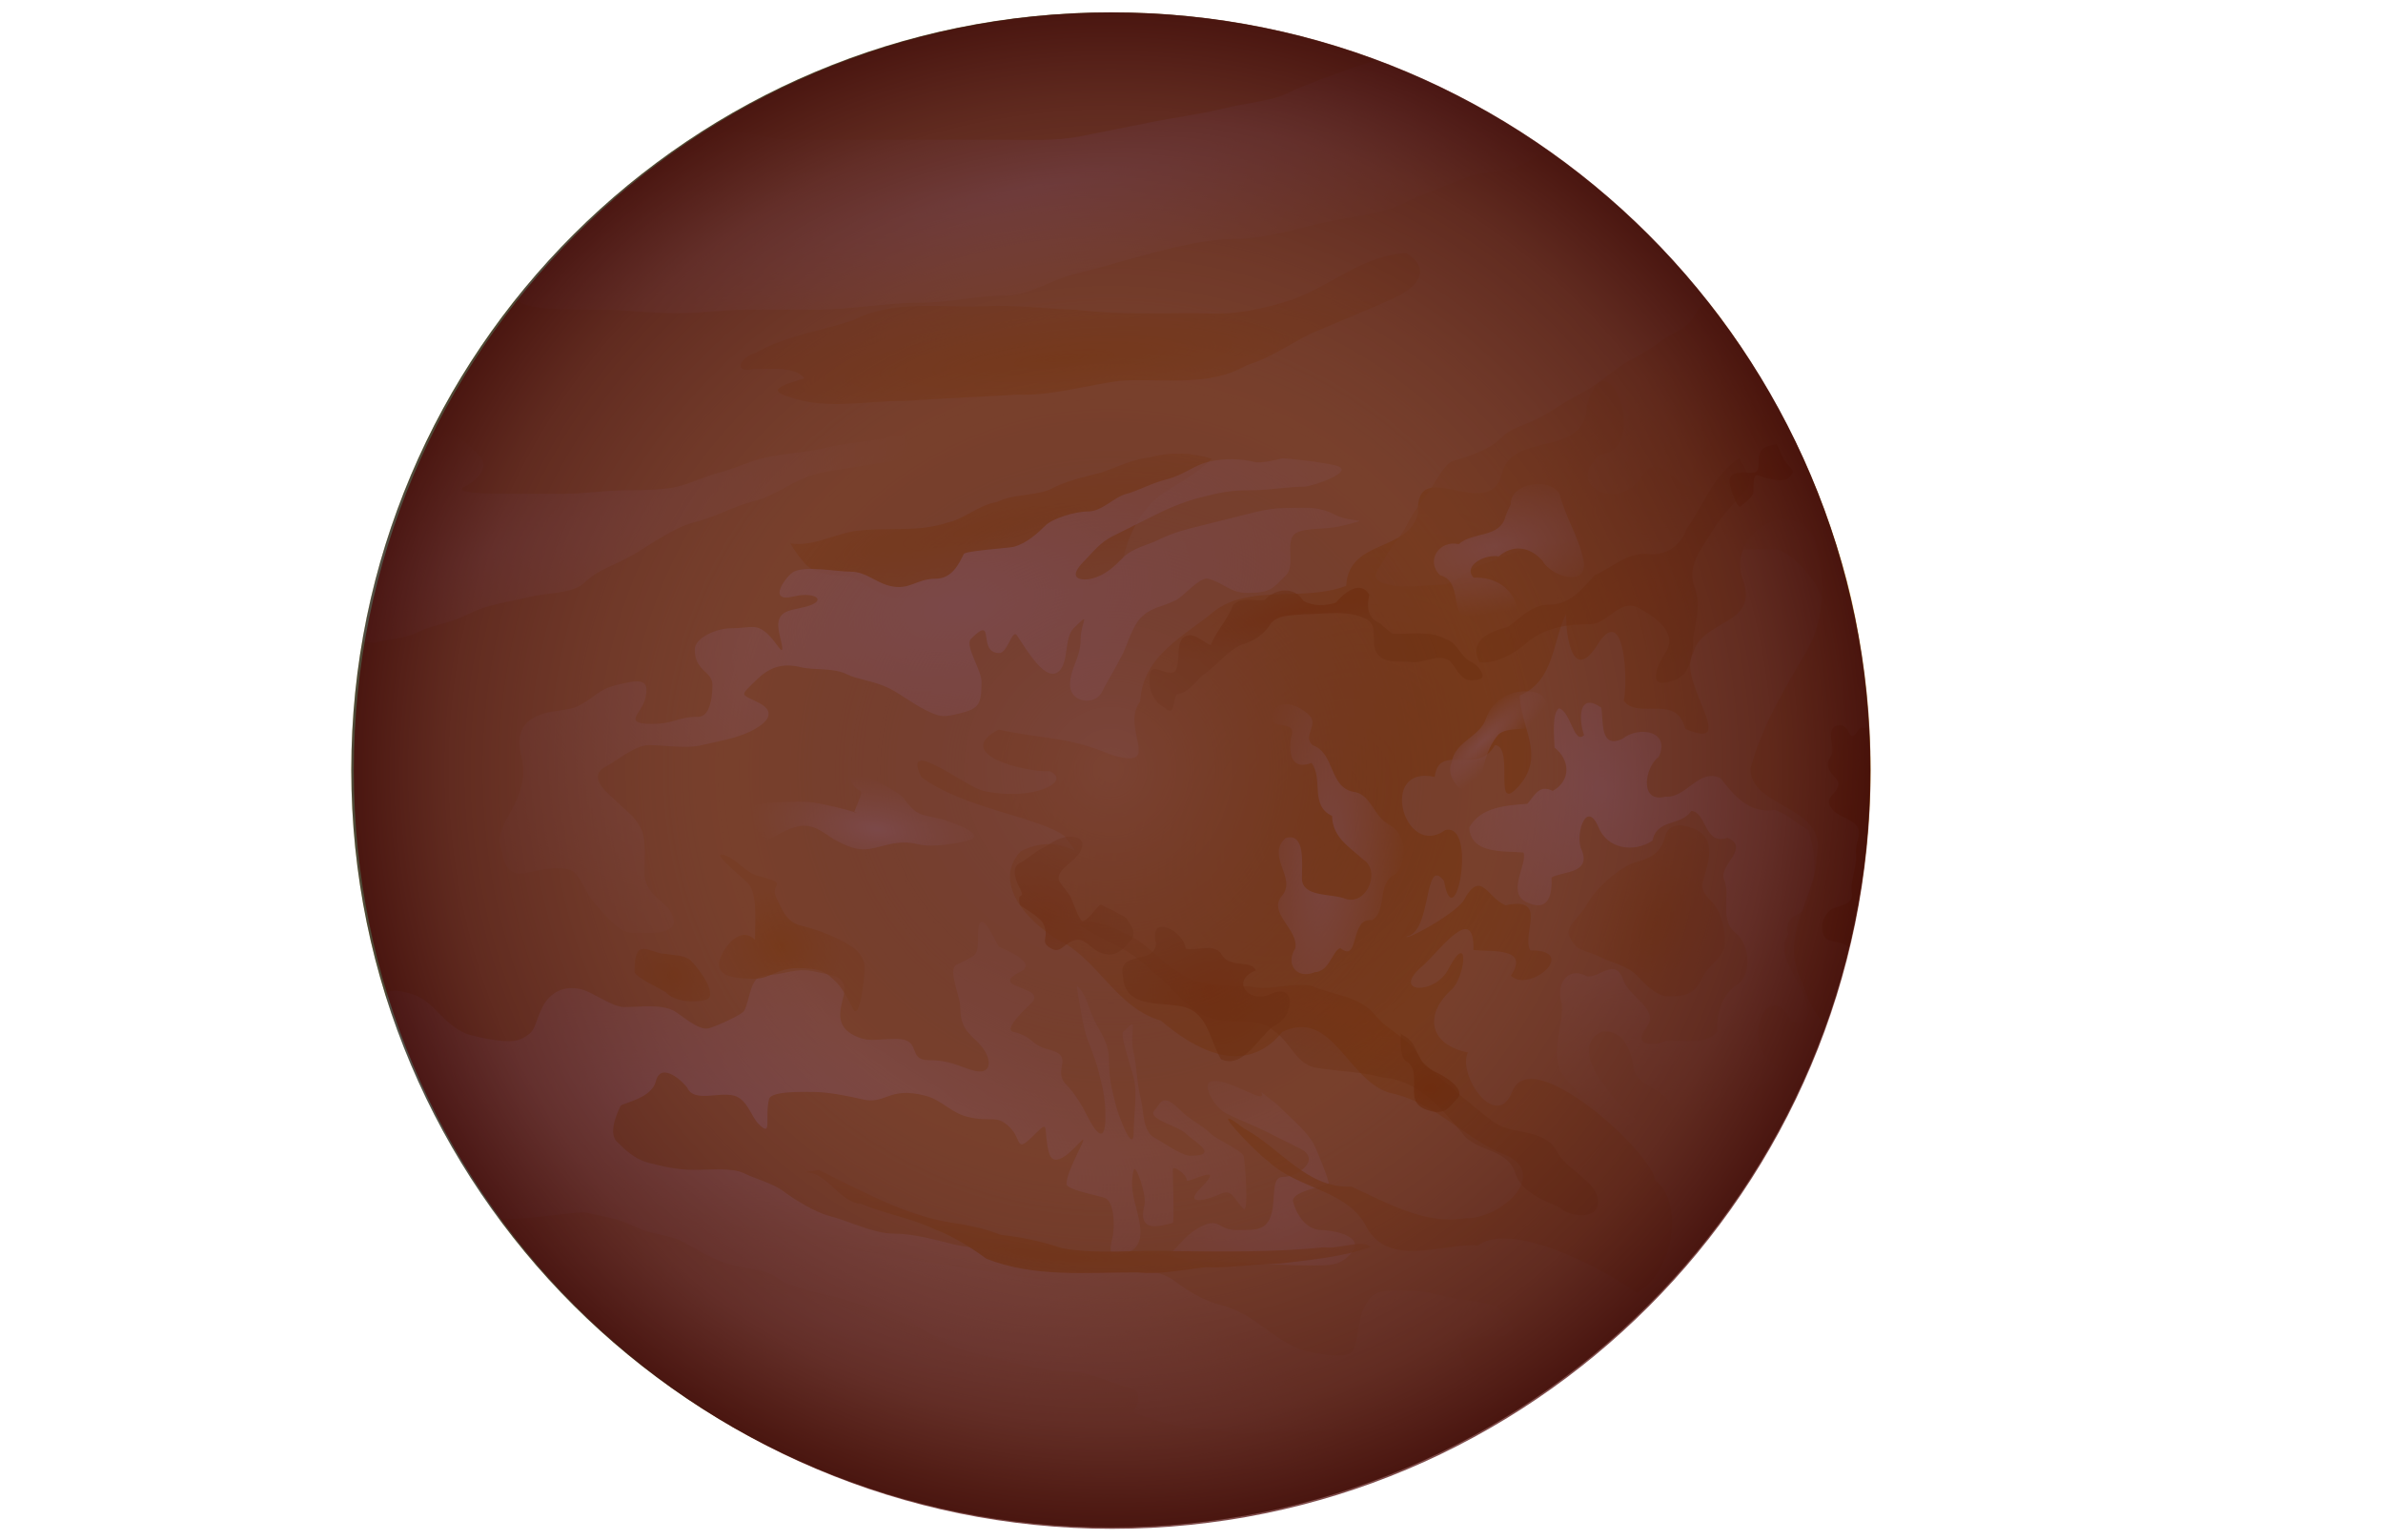
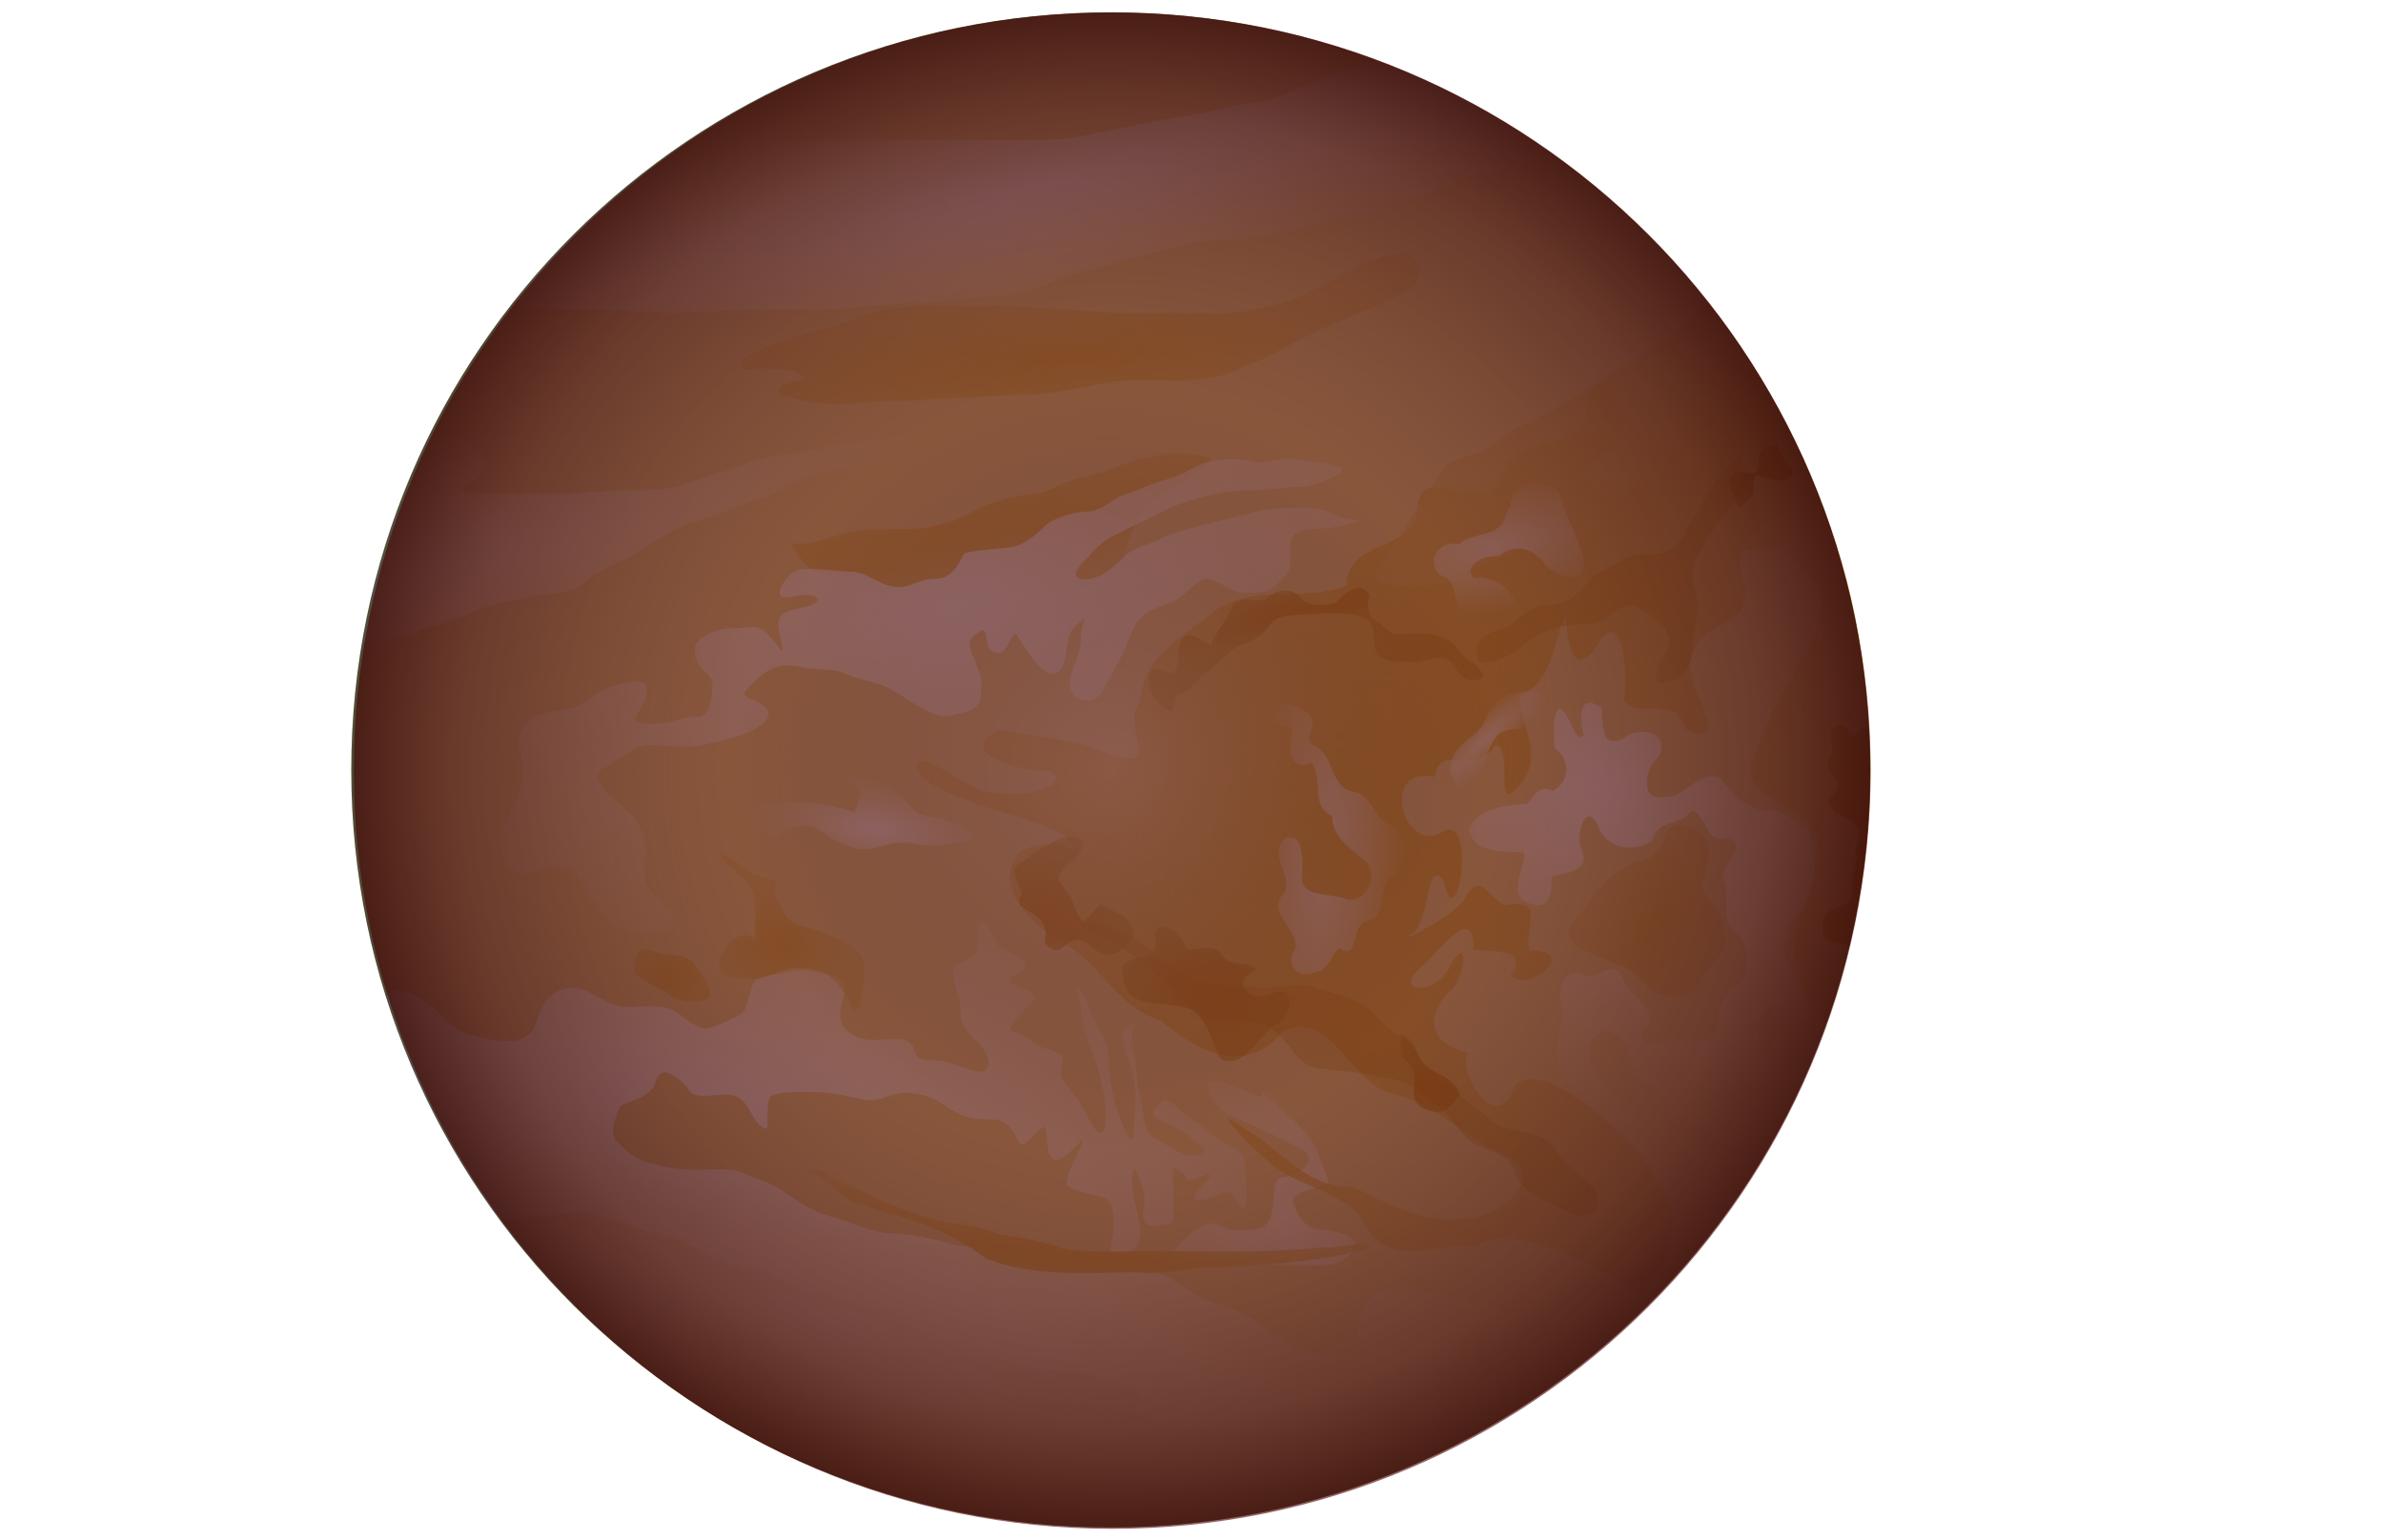
<svg xmlns="http://www.w3.org/2000/svg" xmlns:xlink="http://www.w3.org/1999/xlink" id="svg2" width="950" height="614" viewBox="0 -5 678 621.43" version="1.1">
  <defs id="defs4">
    <linearGradient id="linearGradient5931">
      <stop id="stop5933" style="stop-color:#daa02f;stop-opacity:.447" offset="0" />
      <stop id="stop5935" style="stop-color:#bc9624;stop-opacity:.296" offset="1" />
    </linearGradient>
    <linearGradient id="linearGradient4436">
      <stop id="stop4438" style="stop-color:#cc9223;stop-opacity:.776" offset="0" />
      <stop id="stop4440" style="stop-color:#c29e33;stop-opacity:.529" offset="1" />
    </linearGradient>
    <linearGradient id="linearGradient4418">
      <stop id="stop4420" style="stop-color:#e2c05b" offset="0" />
      <stop id="stop4422" style="stop-color:#e4c873;stop-opacity:.653" offset="1" />
    </linearGradient>
    <linearGradient id="linearGradient4347">
      <stop id="stop4349" style="stop-color:#f7eed4" offset="0" />
      <stop id="stop4351" style="stop-color:#f8f1dc;stop-opacity:0" offset="1" />
    </linearGradient>
    <linearGradient id="linearGradient4322">
      <stop id="stop4324" style="stop-color:#ffffff" offset="0" />
      <stop id="stop4326" style="stop-color:#f8f1dc;stop-opacity:0" offset="1" />
    </linearGradient>
    <radialGradient id="radialGradient4331" xlink:href="#linearGradient4322" gradientUnits="userSpaceOnUse" cy="1112.6" cx="566.59" gradientTransform="matrix(.32166 .6021 -.51626 .2758 958.72 -281.83)" r="207.66" />
    <radialGradient id="radialGradient4333" xlink:href="#linearGradient4322" gradientUnits="userSpaceOnUse" cy="122.72" cx="336.27" gradientTransform="matrix(1.5052 -.32359 .052873 .24594 -176.38 201.35)" r="207.66" />
    <radialGradient id="radialGradient4339" xlink:href="#linearGradient4322" gradientUnits="userSpaceOnUse" cy="801.81" cx="307.26" gradientTransform="matrix(1.3105 -.28806 .15901 .72339 -223.12 -199.43)" r="207.66" />
    <radialGradient id="radialGradient4341" xlink:href="#linearGradient4322" gradientUnits="userSpaceOnUse" cy="1177" cx="273.42" gradientTransform="matrix(.24402 .032685 -.013658 .10197 222.77 253.05)" r="207.66" />
    <radialGradient id="radialGradient4343" xlink:href="#linearGradient4322" gradientUnits="userSpaceOnUse" cy="1632.9" cx="194.13" gradientTransform="matrix(1.7671 .38012 -.14384 .6687 85.968 -671.59)" r="207.66" />
    <radialGradient id="radialGradient4345" xlink:href="#linearGradient4347" gradientUnits="userSpaceOnUse" cy="1995.5" cx="260.62" gradientTransform="matrix(1.0089 .27899 -.065902 .23831 124.84 31.647)" r="207.66" />
    <radialGradient id="radialGradient4353" xlink:href="#linearGradient4347" gradientUnits="userSpaceOnUse" cy="1501.7" cx="48.571" gradientTransform="matrix(.83944 -.25413 .073501 .24279 -37.734 -80.893)" r="207.66" />
    <radialGradient id="radialGradient4355" xlink:href="#linearGradient4347" gradientUnits="userSpaceOnUse" cy="1807.4" cx="418.48" gradientTransform="matrix(.43865 .040971 -.038584 .41309 324.59 -225.26)" r="207.66" />
    <radialGradient id="radialGradient4412" xlink:href="#linearGradient4347" gradientUnits="userSpaceOnUse" cy="1287.8" cx="423.63" gradientTransform="matrix(.29916 -.05585 .023677 .12682 365.47 128.11)" r="207.66" />
    <radialGradient id="radialGradient4414" xlink:href="#linearGradient4347" gradientUnits="userSpaceOnUse" cy="1548.5" cx="393.96" gradientTransform="matrix(.15417 .015429 -.053887 .53845 476.84 -444.96)" r="207.66" />
    <radialGradient id="radialGradient4416" xlink:href="#linearGradient4347" gradientUnits="userSpaceOnUse" cy="1448.4" cx="771.32" gradientTransform="matrix(.030948 .033147 -.152 .14192 713.99 115.73)" r="207.66" />
    <radialGradient id="radialGradient4424" gradientUnits="userSpaceOnUse" cy="1533.7" cx="374.82" gradientTransform="matrix(.84386 .65214 -.93901 1.2151 1574.4 -1731.2)" r="207.66">
      <stop id="stop6025" style="stop-color:#dfba49" offset="0" />
      <stop id="stop6027" style="stop-color:#e4c873;stop-opacity:.653" offset="1" />
    </radialGradient>
    <radialGradient id="radialGradient4426" xlink:href="#linearGradient4418" gradientUnits="userSpaceOnUse" cy="1406.5" cx="158.99" gradientTransform="matrix(.010924 .12451 -.74964 .065772 1401.8 79.76)" r="207.66" />
    <radialGradient id="radialGradient4428" xlink:href="#linearGradient4418" gradientUnits="userSpaceOnUse" cy="1448.2" cx="678.5" gradientTransform="matrix(.023812 .1227 -.72212 .14014 1353.2 -26.714)" r="207.66" />
    <radialGradient id="radialGradient4430" xlink:href="#linearGradient4418" gradientUnits="userSpaceOnUse" cy="1585.3" cx="1969.2" gradientTransform="matrix(.1228 .023263 -.020931 .11049 26.207 208.23)" r="207.66" />
    <radialGradient id="radialGradient4432" xlink:href="#linearGradient4418" gradientUnits="userSpaceOnUse" cy="1760.2" cx="1641.7" gradientTransform="matrix(.1228 .023263 -.020931 .11049 26.207 208.23)" r="207.66" />
    <radialGradient id="radialGradient4446" xlink:href="#linearGradient4436" gradientUnits="userSpaceOnUse" cy="-728.98" cx="4795" gradientTransform="matrix(.15376 -.060629 .041251 .10462 -76.908 606.22)" r="207.66" />
    <radialGradient id="radialGradient4448" xlink:href="#linearGradient4436" gradientUnits="userSpaceOnUse" cy="1670.7" cx="4144.9" gradientTransform="matrix(.10502 .014516 -.010364 .072451 78.677 305.24)" r="207.66" />
    <radialGradient id="radialGradient5938" xlink:href="#linearGradient5931" gradientUnits="userSpaceOnUse" cy="3110.5" cx="3315.9" gradientTransform="matrix(.64201 .22306 -.033927 .09765 -1574.6 -591.26)" r="207.66" />
    <radialGradient id="radialGradient5943" xlink:href="#linearGradient4436" gradientUnits="userSpaceOnUse" cy="72.615" cx="3383.4" gradientTransform="matrix(.39773 -.093367 .011656 .049654 -906.33 607.25)" r="207.66" />
    <radialGradient id="radialGradient6002" xlink:href="#linearGradient4436" gradientUnits="userSpaceOnUse" cy="484.89" cx="5263.6" gradientTransform="matrix(.01307 -.35177 .092581 .0034397 550.99 2241)" r="207.66" />
    <radialGradient id="radialGradient6008" xlink:href="#linearGradient4418" gradientUnits="userSpaceOnUse" cy="1497.7" cx="3020.4" gradientTransform="matrix(-.01174 .12454 -.9348 -.088126 1779.1 309.61)" r="207.66" />
    <radialGradient id="radialGradient6012" xlink:href="#linearGradient4418" gradientUnits="userSpaceOnUse" cy="1501.5" cx="501.56" gradientTransform="matrix(.12647 .055706 -.094384 .21428 665.99 70.581)" r="207.66" />
    <radialGradient id="radialGradient6017" xlink:href="#linearGradient5931" gradientUnits="userSpaceOnUse" cy="1146.9" cx="3421" gradientTransform="matrix(.34952 -.19872 .073811 .12982 -698.74 817.33)" r="207.66" />
    <radialGradient id="radialGradient6019" xlink:href="#linearGradient4436" gradientUnits="userSpaceOnUse" cy="1456.3" cx="3351.6" gradientTransform="matrix(.17107 -.0089215 .008027 .15392 -177.64 252.51)" r="207.66" />
    <radialGradient id="radialGradient6021" xlink:href="#linearGradient4436" gradientUnits="userSpaceOnUse" cy="1289.3" cx="2793.9" gradientTransform="matrix(.16126 .030617 -.027486 .14542 -72.409 142.95)" r="207.66" />
    <radialGradient id="radialGradient6031" xlink:href="#linearGradient4418" gradientUnits="userSpaceOnUse" cy="1049.4" cx="565.64" gradientTransform="matrix(-.10627 -.19477 .54493 -.29732 122.66 642.4)" r="207.66" />
    <radialGradient id="radialGradient7775" gradientUnits="userSpaceOnUse" cy="359.51" cx="365.71" r="304.29">
      <stop id="stop7779" style="stop-color:#ffffff;stop-opacity:.464" offset="0" />
      <stop id="stop7783" style="stop-color:#91918f;stop-opacity:0" offset=".5" />
      <stop id="stop7785" style="stop-color:#5a5a57;stop-opacity:.196" offset=".69" />
      <stop id="stop7787" style="stop-color:#3f3e3b;stop-opacity:.454" offset=".865" />
      <stop id="stop7781" style="stop-color:#171715;stop-opacity:.742" offset="1" />
    </radialGradient>
  </defs>
  <g id="layer1" transform="translate(-61.435 -52.368)">
    <g id="g6033">
      <path id="path1379" style="color:#000000;fill-rule:evenodd;fill:#e8d794" d="m670 359.51c0 168.05-136.23 304.29-304.29 304.29-168.05 0-304.29-136.23-304.29-304.29 0-168.05 136.23-304.29 304.29-304.29 168.06-0.001 304.29 136.23 304.29 304.29z" transform="matrix(1.007 0 0 1.0047 -.42408 -3.1109)" />
      <path id="path2836" style="color:#000000;fill-rule:evenodd;fill:url(#radialGradient4343)" d="m522.05 622.27c5.3-2.94 7.66-4.52 11.16-6.69-4.62-2.09-11.06-9.29-16.07-11.79-6.02-3.01-6.97-6.47-8.57-12.86-1.2-4.82 12.55-4.28 17.14-4.28 10.26 0-0.52-10.52-1.42-11.43-2.3-2.3-15.77-3.23-20-4.29-7.47-1.86-11.8-2.85-20-2.85-8.93 0-11.46 1.47-14.29 7.14-2.33 4.66-2.34 13.24-4.29 17.14-2.25 4.51-18.62 0.35-20 0-5.17-1.29-13.58-7.33-17.14-10-6.03-4.52-11.32-7.11-17.14-8.57-7.04-1.76-13.98-6.55-18.57-10-3.35-2.51-13.54-4.81-17.15-5.71-6.66-1.67-12.26-1.43-20-1.43-5.49 0-15.12-1.28-21.42-2.86-10.09-2.52-20.13-1.82-30-4.28-7.65-1.92-16.16-4.29-24.29-4.29-7.8 0-18.29-5.29-25.71-7.14-5.99-1.5-14.52-6.97-18.58-10-4.09-3.08-11.7-5.14-15.71-7.15-4.81-2.4-13.22-1.42-20-1.42-7.33 0-12.97-1.46-18.57-2.86-5.72-1.43-9.77-5.49-12.86-8.57-4-4.01 1.27-13.63 1.43-14.29 0.3-1.21 12.5-2.85 14.29-10 2.18-8.73 11.94 1.03 12.85 2.86 2.8 5.6 12.5 1.34 18.57 2.86 5.48 1.36 7.03 8.45 10 11.42 5.86 5.86 2.38-2.34 4.29-10 0.87-3.46 14.81-2.85 18.57-2.85 5.2 0 14.49 1.83 18.57 2.85 10.18 2.55 10.63-5.2 25.72-1.42 6.71 1.67 10.36 6.87 17.14 8.57 9.81 2.45 11.65-1.21 17.14 4.28 5.16 5.16 1.97 10.89 10 2.86 6.4-6.4 3.33-2.41 5.72 7.14 2 7.99 10.56-1.99 12.85-4.28 4.26-4.26-5.71 11.12-5.71 17.14 0 2.42 14.19 4.95 15.71 5.71 3.72 1.86 3.79 12.01 2.86 15.72-2.57 10.27 1.99 8.29 7.14 5.71 5.98-2.98 4.08-10.83 2.86-15.71-1.58-6.35-3.04-10.69-1.43-17.14 0.69-2.74 5.33 10.12 4.29 14.28-2.81 11.24 5.88 8.53 11.43 7.14 0.74-0.18 0-19.49 0-21.42 0-2.39 5.71 1.9 5.71 4.28 0 1.39 16.43-7.85 5.72 2.86-8.05 8.05 3.87 4.49 7.14 2.86 5.54-2.78 5.57 1.29 10 5.71 2.23 2.23 0.6-20.02 0-21.43-0.91-2.11-11.32-7.03-12.86-8.57-3.93-3.93-8.24-5.39-12.86-10-7.33-7.34-7.84-2.15-10 0-3.83 3.84 9.02 6.16 12.86 10 2.94 2.94 13.61 8.57 1.43 8.57-3.73 0-11.73-5.86-14.29-7.14-5.07-2.54-4.45-10.69-5.71-15.72-1.76-7.02-1.66-13.79-2.86-18.57-2.26-9.04 2.85-15.7-4.28-8.57-1.29 1.29 3.48 15.36 4.28 18.57 1.56 6.23 0 14.97 0 21.43 0 10.62-6.37-6.91-7.14-10-1.71-6.84-2.86-11.16-2.86-18.57 0-6.98-3.52-11.32-5.71-15.71-2.91-5.81-2.98-10.13-7.14-14.29-0.52-0.51 2.39 15.31 2.85 17.14 1.54 6.15 4.1 10.66 5.72 17.15 1.43 5.72 2.85 10.05 2.85 18.57 0 12.41-4.71 4.85-7.14 0-2.46-4.92-5.4-9.69-8.57-12.86-6.09-6.09 3.83-11.54-7.14-14.29-7.59-1.89-5.79-5.01-14.29-7.14-4.43-1.11 6.44-10.72 7.14-11.43 7.27-7.26-18.15-5.92-4.28-12.85 7.45-3.73-7.39-9.41-8.57-10-0.93-0.47-8.57-19.45-8.57-4.29 0 8.34-0.32 7.3-8.58 11.43-3.86 1.93 1.43 12.65 1.43 17.14 0 8.23 3.17 10.31 7.15 14.29 6.05 6.05 5.99 13.28-1.43 11.43-5.75-1.44-9.39-4.29-18.57-4.29-8.66 0-2.48-8.57-12.86-8.57-8.62 0-11.19 1.55-17.14-1.43-7.46-3.73-5.77-9.79-4.29-15.71 2.24-8.98-5.53-8.53-11.43-10-7.58-1.9-12.72 1.42-20 1.42-6.27 0-6.1 9.36-8.57 14.29-0.88 1.75-11.95 6.56-14.29 7.14-4.38 1.1-11.35-5.67-14.28-7.14-5.38-2.69-13.61-1.43-20-1.43-4.71 0-12.44-5.97-17.14-7.14-8.54-2.14-13.57 2.84-15.72 7.14-3.76 7.53-2.07 9.61-8.57 12.86-4.8 2.4-17.05-0.69-20-1.43-5.74-1.44-9.76-5.48-12.857-8.57-4.371-4.37-6.958-7.1-12.857-8.57-10.379-2.6-9.064 0.83-7.322 6.43 9.528 30.56 27.186 61.83 43.216 83.75 2.28 3.12 33.1-2.22 35.53-1.61 6.51 1.63 12.91 2.17 20 5.71 6.02 3.01 14.14 3.5 18.58 5.72 7.59 3.79 12.43 7.75 21.42 10 7.6 1.89 12.66 1.28 18.58 5.71 3.93 2.95 16.93 5.66 22.85 7.14 7.13 1.79 14.17 4.26 20 5.72 8.34 2.08 19.19 10.31 24.29 12.86 6.86 3.43 15.96 5.47 24.28 7.14 8.89 1.78 15.94 4.28 25.72 4.28 7.84 0 18.11 5.24 25.71 7.15 2.77 0.69 2.02 6.55 0 8.57-1.36 1.36 14.73 5.46 15.72 5.71 6.97 1.74 14.55 1.14 21.43 2.86 6.23 1.56 14.97 0 21.42 0h50c8.63 0 12.75-1.4 18.58-2.86 6.23-1.56 11.3-0.09 17.76-0.09z" />
      <path id="path2851" style="color:#000000;fill-rule:evenodd;fill:url(#radialGradient4331)" d="m649.29 382.36c3.49 10.4 3.64 22.66-1.55 32.52-4.17 2.06-7.96 3.51-6.55 9.59-4.59 6.97 1.5 13.68 4.07 20.04 3.4 4.6 7.38 18.39-2.81 14.88-2.6-5.44-7.62-9.52-11.76-2.54-3.4 7.69-1.9 16.99 6.18 20.66 3.84 7.86-12.81 5.26-9.01 14.85 2.25 7.99-7.33 15.38-12.7 7.85-1.06-6.65-6.76-7.47-8.73-0.7-0.8 12.2-11.67 1.34-12.48-5.23-2.19-7.87-12.44-7.66-15.01-14.95-0.86-7.16-3.86-16.78-12.94-15.57-9.31 3.91-4.21 15.69 0.84 21.13 4.15 7.14 10.18 12.24 16.86 16.77 4.13 3.98 16.06 13.23 8.73 18.45-9.55-1.51-16.6-9.96-22.28-17.24-5.84-8.65-15.12-14.42-20.85-23.15-3.71-9.14 1.05-17.84 0.59-27.01-2.61-7.19 1.74-15.85 10.11-11.3 5.36 0.56 11.25-7.62 14.6 1.2 1.94 7.13 15.23 11.98 9.3 19.54-5.84 7.45 3.18 7.6 8.24 5.21 6.56-0.45 16.03 2.18 20.38-3.73-0.23-7.29 1.96-15.46 8.77-19.29 5.17-4.63 4.21-15.23-0.7-19.94-7.68-5.26-2.24-15.12-5.34-22.23-1.98-5.82 10.73-12.56 1.51-16.7-9.44 3.39-8.47-10.47-14.69-10.84-3.91 6.24-13.83 3-15.64 12.02-7.56 5.01-18.45 3.4-21.94-5.81-4.96-11.16-9.57 4.22-6.55 9.72 3.74 9.53-8.04 8.41-12.23 10.96 0.33 6.34-0.97 13.88-9.26 10.3-9.68-3.37-0.23-15.92-2.08-20.39-7.75-0.7-21.31 0.81-21.88-10.09 4.56-8.33 15.1-8.96 23.46-9.58 3.12-3.68 4.89-7.93 10.23-5.2 7.5-4.17 6.99-12.56 0.74-17.47-0.17-4.53-1.1-14.13 1.82-15.86 4.76 1.31 6.02 14.81 10.09 10.83-2.22-6.29-2.37-17.66 6.96-11.09 0.94 5.38-0.71 16.88 8.55 12.55 6.66-5.35 19.62-3.11 14.59 7.34-5.66 4.1-7.97 18.86 2.8 16.01 8.35 0.7 13.32-11.6 22.15-7.46 5.54 7.12 11.58 14.42 21.76 12.82 5.14 1.46 8.98 5.66 13.65 8.13z" />
      <path id="path4361" style="color:#000000;fill-rule:evenodd;fill:url(#radialGradient4428)" d="m238.57 266.65c9.19 1.5 17.74-3.89 26.7-5.05 12.04-1.55 24.48 0.69 36.23-3.19 7.36-1.47 12.94-7.28 20.43-8.44 6.61-3.25 14.14-2.39 20.87-4.82 6.63-3.65 13.99-5.2 21.23-7.08 6.71-2.33 13.12-5.61 20.34-6.25 7.9-2.3 16.55-1.66 24.24 0.68-5.9 6.06-13.54 9.89-20.51 14.5-7.87 6.05-12.66 15.24-14.97 24.74-2.58 5.45-7.39 10.49-13.33 12.05-14.33 3.03-29.24-0.19-43.55 3.27-11.2 1.71-22.57 0.54-33.83 1.5-7.83 0.47-13.12-6.16-20-8.47-6.7-0.81-14.66-0.33-19.09-6.62-1.83-2.1-3.33-4.45-4.76-6.82z" />
      <path id="path2856" style="color:#000000;fill-rule:evenodd;fill:url(#radialGradient4339)" d="m437.14 232.36c2.84 0 16.28 1.57 21.43 2.86 9 2.25-9.5 8.57-12.86 8.57-6.57 0-13.32 1.43-21.42 1.43-8.56 0-12.66 1.02-20 2.86-7.59 1.89-14 4.85-18.58 7.14-7.23 3.62-12.11 6.05-17.14 8.57-5.16 2.58-8.12 6.69-11.43 10-7.87 7.87-0.05 7.87 2.86 7.14 5.8-1.45 9.24-4.95 12.86-8.57 3.86-3.86 10.26-5.13 14.28-7.14 6.28-3.14 11.7-4.35 17.15-5.71 6.38-1.6 10.41-2.61 17.14-4.29 5.99-1.5 10.44-2.86 18.57-2.86 8.16 0 11.51-0.67 18.57 2.86 6.95 3.48 16.13 0.97 2.86 4.29-7.36 1.83-14.18 0.66-18.57 2.85-5.27 2.64-0.12 12.98-4.29 17.15-5.48 5.48-6.18 7.14-15.71 7.14-6.89 0-9.7-4.21-15.72-5.72-3.34-0.83-9.92 7.11-12.85 8.58-6.28 3.13-9.87 2.72-14.29 7.14-3.43 3.43-5.52 11.04-7.14 14.28-3.33 6.66-5.91 10.39-8.57 15.72-2.81 5.62-12.86 4.36-12.86-2.86 0-7.1 4.28-10.51 4.28-18.57 0-6.46 4.64-11.78-2.85-4.29-3.81 3.81-1.91 13.34-5.72 17.15-5.26 5.26-13.01-8.1-17.14-14.29-1.87-2.8-3.78 7.14-7.14 7.14-9.22 0-1.03-16.11-11.43-5.71-2.59 2.59 4.28 12.63 4.28 17.14 0 9.17-0.91 10.94-8.57 12.86-6.97 1.74-8.09 1.67-14.28-1.43-4.79-2.39-10.02-6.44-14.29-8.57-6.31-3.15-12.79-3.54-17.14-5.71-5.58-2.79-13.41-1.57-18.57-2.86-8.7-2.18-13.8 0.94-18.57 5.71-6.04 6.04-5.95 4.89 1.42 8.57 8.64 4.32 1.65 9.18-2.85 11.43-6.54 3.27-14.46 4.33-20 5.72-6.23 1.55-14.97 0-21.43 0-5.56 0-13.47 6.73-17.14 8.57-8.68 4.34 1.83 11.83 4.28 14.28 5.12 5.12 6.88 5.19 10 11.43 2.32 4.63 0.46 16.11 1.43 20 2.02 8.07 9.69 8.78 11.43 15.72 1.79 7.18-11.76 5.71-17.14 5.71-5.58 0-12.59-9.73-14.29-11.43-3.57-3.57-5-9.28-8.57-12.85-3.42-3.43-15.03-0.89-18.57 0-9.46 2.36-9.91-5.36-11.43-11.43-1.18-4.71 4.07-12.44 5.71-15.72 3.37-6.73 4.64-12.88 2.86-20-2.22-8.89 0.87-13.29 5.71-15.71 5.88-2.94 12.91-2.17 17.15-4.29 6.91-3.45 7.75-6.58 15.71-8.57 9.58-2.39 13.5-2.58 11.43 5.72-1.45 5.8-9.47 10 2.86 10 8.88 0 10.16-2.86 18.57-2.86 5.76 0 5.71-11.74 5.71-12.86 0-5.57-7.14-5.45-7.14-14.28 0-5.01 9.38-8.58 14.29-8.58 8.61 0 10.53-2.32 15.71 2.86 3.7 3.7 7.11 11.29 4.29 0-2.55-10.18 3.58-9.83 10-11.43 10.01-2.5 4.16-6.4-4.29-4.28-11.35 2.83-2.99-8.51 0-10 4.97-2.49 17.14 0 22.86 0 6.19 0 9.95 4.27 15.71 5.71 8.15 2.04 10.72-2.86 18.57-2.86 6.69 0 9.39-5.92 11.43-10 0.62-1.24 18.31-2.43 20-2.85 5.31-1.33 9.97-5.68 12.86-8.57 2.9-2.9 11.93-5.72 17.14-5.72 5.9 0 10.47-5.83 15.72-7.14 4.29-1.08 9.93-4.27 15.71-5.72 7.56-1.89 10.99-5.6 17.14-7.14 6.84-1.71 13.77-1.2 18.57 0 3.02 0.75 9.47-1.03 11.43-1.43z" />
      <path id="path2858" style="color:#000000;fill-rule:evenodd;fill:url(#radialGradient4341)" d="m264.29 375.22c6.61 1.65-13.19-4.29-20-4.29-7.3 0-14.63 0.09-20 1.43-8.24 2.06-11.39 6.99-12.86 12.86-2.65 10.58 9.86 3.61 12.86 2.86 7.52-1.89 10.19-5.41 17.14-7.15 6.94-1.73 11.59 3.65 15.71 5.72 6.01 3 9.42 4.43 15.72 2.86 6.34-1.59 10.68-3.05 17.14-1.43 6.16 1.54 15.94-0.42 20-1.43 9.54-2.39-8.79-8.27-10-8.57-9.25-2.32-10.08-1.06-15.71-8.57-1.82-2.43-10.92-6.89-14.29-8.58-6.92-3.46-11.28-6.85-7.14 1.43 3.82 7.64 6.66-0.22 1.43 12.86z" />
      <path id="path2860" style="color:#000000;fill-rule:evenodd;fill:url(#radialGradient4355)" d="m428.57 488.08c3.05 6.09-13.38-5.94-20-4.29-4.55 1.14 1.52 10.76 5.72 12.86 6.42 3.21 11.1 4.84 15.71 7.14 5.27 2.64 9.83 4.92 14.29 7.14 8.65 4.33-0.78 11.43-7.15 11.43-4.46 0-2.85 8.55-4.28 14.29-1.86 7.44-6.16 7.14-14.29 7.14-7.51 0-6.7-5.22-14.28-1.43-5.37 2.69-8.01 6.58-11.43 10-3.72 3.72 14.77 4.29 17.14 4.29 13.08 0 26.17 1.43 37.14 1.43 9.62 0 12.65 0.21 17.15-4.29 7.64-7.64-7.46-10-11.43-10-6.4 0-10.26-6.76-11.43-11.43-1.01-4.02 12.47-6.23 14.28-7.14 0.88-0.44-5.35-15-5.71-15.71-2.63-5.26-9.76-11.2-12.86-14.29-3.58-3.59-0.9-1.01-8.57-7.14z" />
      <path id="path2864" style="color:#000000;fill-rule:evenodd;fill:url(#radialGradient4353)" d="m65.714 306.29c5.536-32.14 17.49-65.89 28.572-86.07-1.775-8.04 13.894 6.04 18.574 10.71 5.83 5.84-3.08 11.54-5.72 12.86-5.69 2.85 13.02 2.86 15.72 2.86h24.28c8.78 0 16.52-1.43 25.72-1.43 7.02 0 15.06-0.19 20-1.43 6.6-1.65 11.19-4.23 17.14-5.71 6.02-1.51 11.48-4.3 17.14-5.72 8.48-2.12 17.48-2.22 25.72-4.28 8.22-2.06 18.76-2.55 25.71-4.29 6.98-1.74 16.84-1.43 22.86-1.43 8.25 0-12.64 9.39-15.72 10-11.66 2.33-23.14 3.49-34.28 5.72-10.86 2.17-18.04 9.15-27.14 11.43-9.41 2.35-14.79 6.19-24.29 8.57-8.05 2.01-17.24 8.63-24.29 12.85-7.09 4.26-14.74 6.18-20 11.43-4.7 4.7-15.42 4.21-21.42 5.72-8.99 2.24-17.19 2.87-25.72 7.14-7.77 3.89-14.564 4.42-19.999 7.14-5.465 2.74-11.136 2.79-17.142 4.29-1.386 0.34-4.286-0.36-5.715-0.36z" />
      <path id="path2866" style="fill-rule:evenodd;fill:url(#radialGradient4333)" d="m543.93 107.72c-22.54-15.875-53.61-31.107-68.75-36.072-5.14 1.284-28.78 9.657-36.61 13.571-5.68 2.843-16.98 3.889-24.28 5.715-9.92 2.478-20.06 3.726-30 5.714-9.96 1.99-18.44 3.692-28.58 5.712-10.08 2.02-20.88 1.43-31.42 1.43h-77.15c-7.56 0-14.14 0.04-20-1.43-16.16-4.039-26.04-1.26-32.85 3.57-30.19 21.44-51.19 43.15-64.83 60.18-6.14 6.71 22.87 6.25 31.97 6.25 10.44 0 20.68 1.43 31.43 1.43 9.37 0 18.82-1.43 28.57-1.43h27.14c14.83 0 28.52-2.85 42.86-2.85 11.5 0 22.52-2.86 34.28-2.86 8.66 0 18.66-6.45 27.15-8.57 13.19-3.3 24.56-6.86 37.14-10 9.08-2.27 19.6-4.29 28.57-4.29 9.43 0 22.35-3.44 31.43-5.71 12.03-3.01 26.3-3.87 35.71-8.57 6.48-3.24 15.46-6.47 24.29-10 6.95-2.78 12.21-2.34 20-4.29 5.39-1.35 10.75-5.91 13.93-7.5z" />
      <path id="path2868" style="color:#000000;fill-rule:evenodd;fill:url(#radialGradient4345)" d="m234.29 479.51c-3.29 5.81-1.09 13.54 2.85 21.42 3.26 6.51 6.26 9.11 11.43 14.29 4.44 4.44 105.88 34.19 110 42.86 3.56 7.47-12.97 5.71-17.14 5.71-9.05 0-193.03-31.43-200-31.43-7.14 0-24.29 1.68-21.25 5.72 118.09 156.91 306.58 144.65 404.82 82.68 2.08-1.32-14.02-7.91-15-8.4-5.43-2.72-7.62-9.52-10-14.28-2.31-4.63-4.45-13.52-5.71-18.57-1.54-6.15-6.17-10.12-11.43-11.43-6.27-1.57-10.17-3.18-17.15-1.43-6.96 1.74-10.55 2.86-18.57 2.86-4.82 0-13.11 1.42-20 1.42h-21.43c-8.13 0-12.69-1.03-20-2.85-5.99-1.5-10.77-4.68-15.71-7.15-7.87-3.93-5.48-5.05 2.86-7.14 7.35-1.84 14.98 1.06 18.57 2.86 5.1 2.55 11.72 2.93 17.14 4.28 6.23 1.56 14.97 0 21.43 0 13.52 0-0.51-17.65-4.29-21.42-4.02-4.03-5.57-22.35-38.57-25.72-6.72-0.69-11.49-1.59-17.14-4.28-31.08-14.85-126.6-33.84-135.71-30z" />
      <path id="path4357" style="color:#000000;fill-rule:evenodd;fill:url(#radialGradient4426)" d="m487.14 149.51c-17.02 0.62-30.38 13.14-45.89 18.69-11.7 3.94-23.94 6.45-36.34 5.59-16.92-0.15-33.89 0.68-50.73-1.37-12.53-0.39-25-2.13-37.57-1.49-17.63 0.71-36.4-2.73-52.76 5.7-13.08 4.37-27.04 6.17-39.19 13.11-5.79 1.42-9.95 8.31-0.74 6.57 6.33 0.06 16.63-1.23 20.28 3.71-4.3 1.6-17.41 4.36-6.23 7.46 15.11 5.53 31.2 1.52 46.8 1.69 15.06-1.05 30.16-1.58 45.23-2.52 14.25 0.54 27.95-3.82 41.9-5.64 16.96-1.08 35.31 2.79 50.8-6.24 9.21-2.82 17.07-8.28 25.53-12.64 11.76-5.04 23.68-9.73 35.29-15.12 8.43-4.19 13.7-11.17 3.62-17.5z" />
      <path id="path4359" style="color:#000000;fill-rule:evenodd;fill:url(#radialGradient4424)" d="m656.43 460.93c27.74-76.97 24.68-167.15-17.86-245.89-11.82 0.01-39.93 10.21-35.71 28.75-6.98 1.06-14.13-16.47-21.56-2.86-9.82 12.86-31.04 1.95-15.62-10.26 20.08-1.91 2.28-49.44-5.68-19.74-0.6 21.92-30.31 9.96-34.39 27.77-5.28 20.19-35.11-8.39-33.77 15.68-3.59 15.97-28.01 10.34-28.98 29.41-16.88 6.53-37.74-0.67-52.59 9.72-12.46 10.56-29.49 18.09-30.54 36.97-8.44 10.9 10.6 28.7-12.79 21.12-16.04-6.95-27.02-5.94-44.31-9.78-19.23 10.01 11.12 17.3 20.67 16.82 9.29 4.25-7.43 12.36-27.03 7.85-6.92-1.64-33.17-22.44-24.84-5.56 16.65 12.67 47.88 16.27 57.83 23.9 10.05 14.16 0.37-3.29-17.78 6.15-12.7 13.88 5.63 31.14 18.23 37.33 14.28 8.88 21.42 26.06 38.36 30.94 14.09 12.1 34.13 22.84 49.07 4.54 20.19-9.65 26.3 19.96 43.52 24.69 16.76 3.37 28.54 16.71 43.63 23.88 22.93 7.63 0.87 27.28-13.54 26.69-16.09 2.74-31.63-6.37-45.84-12.8-18 0.83-28.67-15.63-43.25-23.42-17.12-13.16 4.55 9.58 9.54 13.03 12.14 11.57 32.4 11.6 39.88 26.81 9.24 16.54 30.47 6.31 45.03 7.34 12.69-9.88 48.95 8.16 64.01 19.19 15.57-8.82 18.84-37.34 7.35-45.4-0.57-10.62-49.53-55.65-57.52-36.14-6.56 16.98-22.45-6.91-17.98-15.54-15.03-2.96-18.12-14.59-6.99-25.02 5.86-4.66 7.95-25.06-0.69-9.02-5.18 11.17-24.56 10.46-10-1.43 6.95-6.53 20.38-25 19.9-5.86 7.48 0.75 22.77-1.16 15.11 10.36 7.62 7.22 27.74-10.33 7.84-10.22-3.7-6.66 7.55-21.93-9.97-18.2-7.53-2.98-9.85-15.02-17.03-1.76-4.47 6.05-23.96 16.35-22.95 14.35 10.4-1.62 6.88-33.07 15.11-22.47 4.32 24.13 13.72-23.58 0.56-20.49-16.69 11.97-27.22-26.55-4.29-21.43 1.71-14.08 17.08-0.03 24.29-12.85 8.47 0.47-1.96 31.16 10.99 14.87 8.54-11.74-0.4-21.66-0.99-34.87 14.15-5.99 13.21-22.13 18.72-32.98-0.05 9.79 2.84 28.66 13.16 11.68 10.68-15.99 11.87 16.34 10.07 23.37 5.98 7.91 21.2-3.13 24.89 11.39 22.67 9.7-3.92-19.77 3.16-30.61 3.64-13.91 26.84-10.94 20.01-29.77-6.45-17.77 18.35-33.65 28.56-17.37 4.37 14.44 5.31 32.57-2.57 45.91-8.8 15.12-18.36 30.71-22.84 47.72-0.47 16.3 31.37 14.67 26.74 35.55-0.34 15.7-13.69 29.6-7.73 46.63 3.35 7.66 4.91 15.8 11.4 21.33z" />
      <path id="path5910" style="color:#000000;fill-rule:evenodd;fill:url(#radialGradient5938)" d="m521.43 499.51c-9.78-7.43-18.93-15.64-28.05-23.82-3.76-9.08-13.56-11.67-19.23-19.13-6.42-7.36-16.88-7.59-25.28-11.32-8.27-1.54-16.67 2.17-25.1 0.2-9.83-0.34-20.55 0.37-28.88-5.91-7.83-4.63-13.23-12.58-22.03-15.74-4.9-2.87-14.09-6-17.96-3.27 9.36 6.51 21.07 9.61 28.89 18.36 8.06 5.13 12.87 14.21 21.59 18.29 9.02 4.78 20.73-0.93 28.65 6.53 6.43 4.3 8.87 13.83 17.38 14.7 8.8 1.42 17.76 1.5 26.41 3.84 14.16 1.12 23.95 12.83 32.3 23.04 5.56 6.84 17.05 5.67 20.62 14.57 2.36 8.53 10.75 11.37 18 14.76 5.75 5.07 19.27 4.9 14.9-5.83-3.73-6.8-11.91-9.68-15.72-16.62-5.46-10.16-18.66-6.09-26.49-12.65z" />
      <path id="path4363" style="color:#000000;fill-rule:evenodd;fill:url(#radialGradient4432)" d="m188.57 432.36c-6.9 0-12.86-7.84-12.86 7.15 0 2.31 11.59 7.29 12.86 8.57 3.7 3.69 11.27 3.97 15.72 2.85 5.4-1.35-1.78-11.77-5.72-15.71-2.48-2.48-6.44-2.15-10-2.86z" />
      <path id="path4365" style="color:#000000;fill-rule:evenodd;fill:url(#radialGradient4430)" d="m224.29 426.65c-5.89-5.89-12.88 2.94-14.29 8.57-1.73 6.92 8.47 7.14 14.29 7.14 5.71 0 9.29-4.28 17.14-4.28 9.09 0 11.41 1.41 15.71 5.71 3.44 3.44 6.76 11.05 7.15 11.43 2.6 2.6 4.28-14.24 4.28-17.14 0-6.24-5.69-9.28-10-11.43-5.53-2.77-10.39-4.39-15.71-5.72-6.18-1.54-7.76-6.93-10-11.42-2.84-5.67 5.91-5.31-7.15-8.58-5.38-1.34-8.89-7.22-14.28-8.57-4.91-1.23 6.42 7.85 10 11.43 3.96 3.96 2.86 15.18 2.86 22.86z" />
      <path id="path4390" style="color:#000000;fill-rule:evenodd;fill:url(#radialGradient6002)" d="m665.71 429.51c5.82-25.03 9.17-50.75 8.63-76.47-0.42-3.84 0.21-9.67-1.26-12.25-1.17 0.68-3.44 0.53-1.11-0.46-2.99 0.2-4.13 7.12-6.46 2.41-1.51-3.84-7.06-3.58-7.02 0.99-0.21 3.55 1.81 6.74-0.73 9.87-1.99 3.94 1.64 6.32 3.48 9.04 1.61 4.45-6.38 6.28-2.63 10.82 2.48 3.77 7.93 3.85 10.48 7.59 1.82 3.37-1.03 6.99-0.58 10.55 0.69 5.73-2.68 11.16-1.53 16.87-0.27 4.96-6.54 4-9.29 6.66-3 2.62-4.02 8.17-1.1 11.16 2.93 1.53 6.28 1.13 9.12 3.22z" />
      <path id="path6029" style="color:#000000;fill-rule:evenodd;fill:url(#radialGradient6031)" d="m609.39 169.85c-5.99-0.78-4.08 6.72-11.97 10.67-7.32 3.66-10.89 7.58-18.57 11.42-7.65 3.83-13.93 10.54-21.43 14.29-6.7 3.35-11.87 7.36-17.15 10-7.23 3.62-10.54 3.4-15.71 8.57-4.35 4.35-14.81 7.63-18.57 8.57-3.48 0.87-8.21 10.47-10 12.86-3.7 4.93-6.1 7.91-8.57 12.86-2.65 5.28-6.27 8.24-8.57 12.85-2.94 5.88-8.2 9.03 1.42 11.43 6.23 1.56 14.97 0 21.43 0 4.29 0 11.42-7.14 17.15-8.57 4.6-1.15 10.54-4.42 15.71-5.71 6.52-1.63 13.39-1.57 18.57-2.86 6.23-1.56 14.97 0 21.43 0h21.43c6.46 0 10.99 2.86 18.57 2.86h21.43c5.25 0 14.49 10.55 16.61 14.79 3.02 6.03 4.86 10.57 8.58 14.28 3.75 3.75 9.1 11.16 8.57 7.4-7.32-51.53-37.76-107.68-60.36-135.71z" />
      <path id="path4393" style="color:#000000;fill-rule:evenodd;fill:url(#radialGradient5943)" d="m481.43 303.08c7.23 0.43 15.04-1.4 21.7 2.26 4.98 1.57 5.87 7.71 10.85 9.46 2.74 1.81 6.86 7.19 0.73 6.93-5.09 1.26-7.16-4.25-9.76-7.38-4.87-3.86-10.81 1.11-16.31 0.15-4.47-0.38-10.41 0.78-13.33-3.46-2.86-4.22 0.78-10.54-4-13.67-7.85-4.09-16.91-2.08-25.36-2.11-4.45 0.53-9.9-0.03-13.28 3.42-2.66 4.43-6.81 7.4-11.79 8.8-6.48 2.63-10.31 8.92-16.16 12.53-3.18 3.19-5.57 6.74-10.23 7.63-1.76 2.2-0.47 9.42-4.97 5.32-4.66-2.54-6.51-7.66-5.95-12.74 0.18-7.1 8.86 2.13 10.68-2.8 1.7-4.02-0.06-9.11 2.67-12.63 4.11-3.31 8.07 2 11.3 2.9 2.24-5.71 6.79-10.16 8.92-16.04 3.18-3.6 8.61-1.59 12.82-2.13 4.19-4.63 11.95-5.68 15.64 0.35 3.87 2.23 8.88 2.02 13.04 0.75 3.11-3.77 9.94-9.53 13.53-3.19-1.03 4.66-0.89 9.36 4.33 11.51 1.51 1.54 3.24 2.81 4.93 4.14z" />
      <path id="path4395" style="color:#000000;fill-rule:evenodd;fill:url(#radialGradient4446)" d="m636.43 226.65c1.15 1.15 2.43 6 4.28 7.86 3.03 3.02 2.94 3.48 0.72 5.71-1.99 1.99-7.79 0.37-9.29 0-4.02-1.01-5-3.5-5 5.71 0 2.06-4.02 4.74-5 5.72-1.5 1.5-4.05-6.91-4.28-7.86-1.16-4.65 1.14-5.71 5-5.71 4.97 0 6.43 1 6.43-4.29 0-5.33 1.68-6.05 7.14-7.14z" />
      <path id="path4397" style="color:#000000;fill-rule:evenodd;fill:url(#radialGradient4448)" d="m485.08 464.7c0-3.75-1.36 9.38 2.05 11.05 3.82 1.88 3.06 7.4 3.06 12.06 0 5.47 2.92 6.99 7.16 8.04 5.98 1.47 7.9-2.75 10.22-5.03 3.86-3.8-5.08-9.03-7.16-10.05-4.38-2.15-6.28-3.31-8.17-7.03-2.32-4.55-1.77-5.86-7.16-9.04z" />
      <path id="path4399" style="color:#000000;fill-rule:evenodd;fill:url(#radialGradient6021)" d="m347.16 403.15c-2.21-4.44 6.23-7.79 8.45-12.23 3.18-6.38-4.18-6.23-6.57-5.64-3.88 0.98-5.97 2.99-9.38 4.7-2.1 1.06-5.86 4.35-8.44 5.64-4.28 2.15-0.87 8.61 0 10.35 2.53 5.06-1.52 0.49 0 6.58 0.12 0.49 8.04 4.83 9.38 7.52 3 6.01-2.24 7.34 3.75 10.34 3.75 1.88 5.4-3.76 10.32-3.76 3.57 0 5.67 4.47 10.32 5.64 5.67 1.42 8.08-2.46 10.31-4.7 3.79-3.8 0.34-6.84-0.93-9.4-0.47-0.93-8.86-4.91-10.32-5.64-1.15-0.58-4.67 5.87-7.51 6.58-1.22 0.3-4.35-8.72-4.69-9.4-0.86-1.73-4.09-5.58-4.69-6.58z" />
      <path id="path4401" style="color:#000000;fill-rule:evenodd;fill:url(#radialGradient6019)" d="m398.11 430.24c-0.8-7.24-15.01-14.57-11.98-2.19-0.46 9.11-15.78 2.42-13.34 13.55 0.9 12.92 15.17 10.02 23.97 11.99 10.42 2.26 11.09 13.86 15.58 21.26 8.69 4.04 14.93-8.53 21.1-13.34 8.17-2.86 10.18-18.42-1.59-12.73-8.72 3.44-15.7-5.67-5.47-9.76-1.79-4.61-11.29-0.48-14.09-7.03-3.95-4.03-9.43-0.71-14.18-1.75z" />
      <path id="path4403" style="color:#000000;fill-rule:evenodd;fill:url(#radialGradient4412)" d="m529.29 250.93c-0.51-8.35 15.41-11.38 19.66-4.23 2.28 9.34 7.87 17.55 9.62 26.69 2.25 11.38-13.12 6.7-16.43 0.4-5.14-5.86-11.96-6.84-17.74-1.85-5.35-1.08-14.66 3.69-10.12 8.59 8.5-0.52 16.37 4.38 17.7 13.11-0.49 6.89-13.72 10.12-18.59 4.13-9.69-1.5-2.89-15.62-12.68-18.26-5.94-5.8-0.33-14.29 7.54-12.54 5.85-5.2 16.81-2.32 18.96-11.45 0.62-1.56 1.21-3.14 2.08-4.59z" />
      <path id="path4405" style="color:#000000;fill-rule:evenodd;fill:url(#radialGradient4414)" d="m447.86 335.93c-3.91-3.82-13.08-7.96-15 0.72-0.65 5.73 10.78 0.62 7.68 8.52-0.87 6.75 0.28 13.09 8.33 10.11 4.87 6.57-0.82 17.16 8.27 21.37 0.22 8.7 6.86 12.41 12.69 17.69 7 4.48 1.45 18.2-6.97 15.88-5.86-2.54-18.16-0.36-17.87-8.81 0.01-5.35 1.45-18.28-6.61-15.81-8.01 7.32 4.63 16.07-1.4 23.22-5.97 7 6.65 13.5 5.36 21.22-4.16 6.43 0.49 12.69 7.81 9.71 6.11-0.35 7.07-8.71 10.33-9.77 7.92 6.41 3.65-12.44 12.74-11.25 6.52-3.68 1.54-14.98 9.74-18.76 4.92-5.69 4.23-15.92-2.7-19.73-6.48-3.31-7.36-12.63-14.72-13.35-9.66-2.14-7.26-15.61-16.25-18.81-4.25-3.76 2.75-8.24-1.43-12.15z" />
      <path id="path4407" style="color:#000000;fill-rule:evenodd;fill:url(#radialGradient4416)" d="m538.57 326.65c-8.29-1.53-16.66 2.7-19.37 10.88-2.66 7.47-12.77 9.23-13.77 17.57-3.49 6.8 8.13 17.65 11.7 9.14 0.84-7.24 2.25-14.72 7.16-20.45 5.26-4.58 17.08 0.95 19.11-7.9 0.74-4.38 0.42-8.2-4.83-9.24z" />
      <path id="path5904" style="color:#000000;fill-rule:evenodd;fill:url(#radialGradient6008)" d="m250 519.51c16.21 7.86 32.28 16.95 50.07 20.7 7.93 1.24 15.95 2.49 23.41 5.52 8.45 0.96 16.7 2.65 24.74 5.39 14.82 2.67 29.95 0.53 44.91 1.19 20.3 0.16 40.63 0.49 60.85-1.56 5.32 0.94 16.15-3.5 18.61-0.03-11.72 4.02-24.28 5.11-36.48 6.59-9.97 0.08-19.86 1.92-29.84 1.48-9.19 1-18.32 3-27.61 2.11-20.37-0.08-41.6 2.16-61-5.55-6.59-4.82-13.53-9.12-21.17-12.03-9.37-4.43-19.75-6.05-29.27-10.09-10.28-0.86-14.3-15.44-25.79-12.3" />
      <path id="path6010" style="color:#000000;fill-rule:evenodd;fill:url(#radialGradient6012)" d="m580 395.22c6.15-1.54 9.94-4.03 11.43-10 1.81-7.23 9.59-4.49 12.86-2.86 5.88 2.94 5.56 9.16 4.28 14.29-1.88 7.53-3.93 8.93 1.43 14.28 4.12 4.12 5.71 11.02 5.71 17.15 0 4.73-6.85 9.43-8.57 12.85-3.24 6.49-5.3 8.58-14.28 8.58-5.25 0-10-5.72-12.86-8.58-3.86-3.86-10.27-5.13-14.29-7.14-7.46-3.73-9.45-1.77-12.85-8.57-1.91-3.82 5.16-8.9 7.14-12.86 3.11-6.22 13.77-15.58 20-17.14z" />
      <path id="path6014" style="color:#000000;fill-rule:evenodd;fill:url(#radialGradient6017)" d="m621.43 232.36c-10.49 6.7-14.44 19.01-21.37 28.72-2.21 6.73-8.73 10.82-15.77 9.85-8.14-0.58-14.22 5.54-21.19 8.6-5.28 5.67-9.79 11.98-18.68 11.86-6.8 0.22-11.33 5.35-16.4 9.07-6.84 1.54-16.09 5.33-11.37 14.2 6.12 0.6 13.04-2.88 17.89-6.9 7.15-6.8 17.3-8.65 26.83-8.47 7.17-0.27 11.49-10.06 19.05-6.83 5.87 3.35 15.67 8.99 11.95 17.15-2.98 4.31-9.23 16.3 1.42 12.67 8.2-1.6 9.12-11.25 9.1-18.06 1.37-6.92 3.14-14.09 0.15-20.91-2.59-8.41 4.08-15.58 7.99-22.36 3.82-5.95 8.78-11.03 13.42-16.31 2.85-4.13-1.18-8.68-3.02-12.28z" />
    </g>
    <path id="path7041" style="color:#000000;fill-rule:evenodd;fill:url(#radialGradient7775)" d="m670 359.51c0 168.05-136.23 304.29-304.29 304.29-168.05 0-304.29-136.23-304.29-304.29 0-168.05 136.23-304.29 304.29-304.29 168.06-0.001 304.29 136.23 304.29 304.29z" transform="matrix(1.007 0 0 1.0047 -.42408 -3.1109)" />
  </g>
-   <circle cx="307" cy="306" r="306" style="fill:#480000;opacity:0.7" />
+   <circle cx="307" cy="306" r="306" style="fill:#480000;opacity:0.6" />
</svg>
